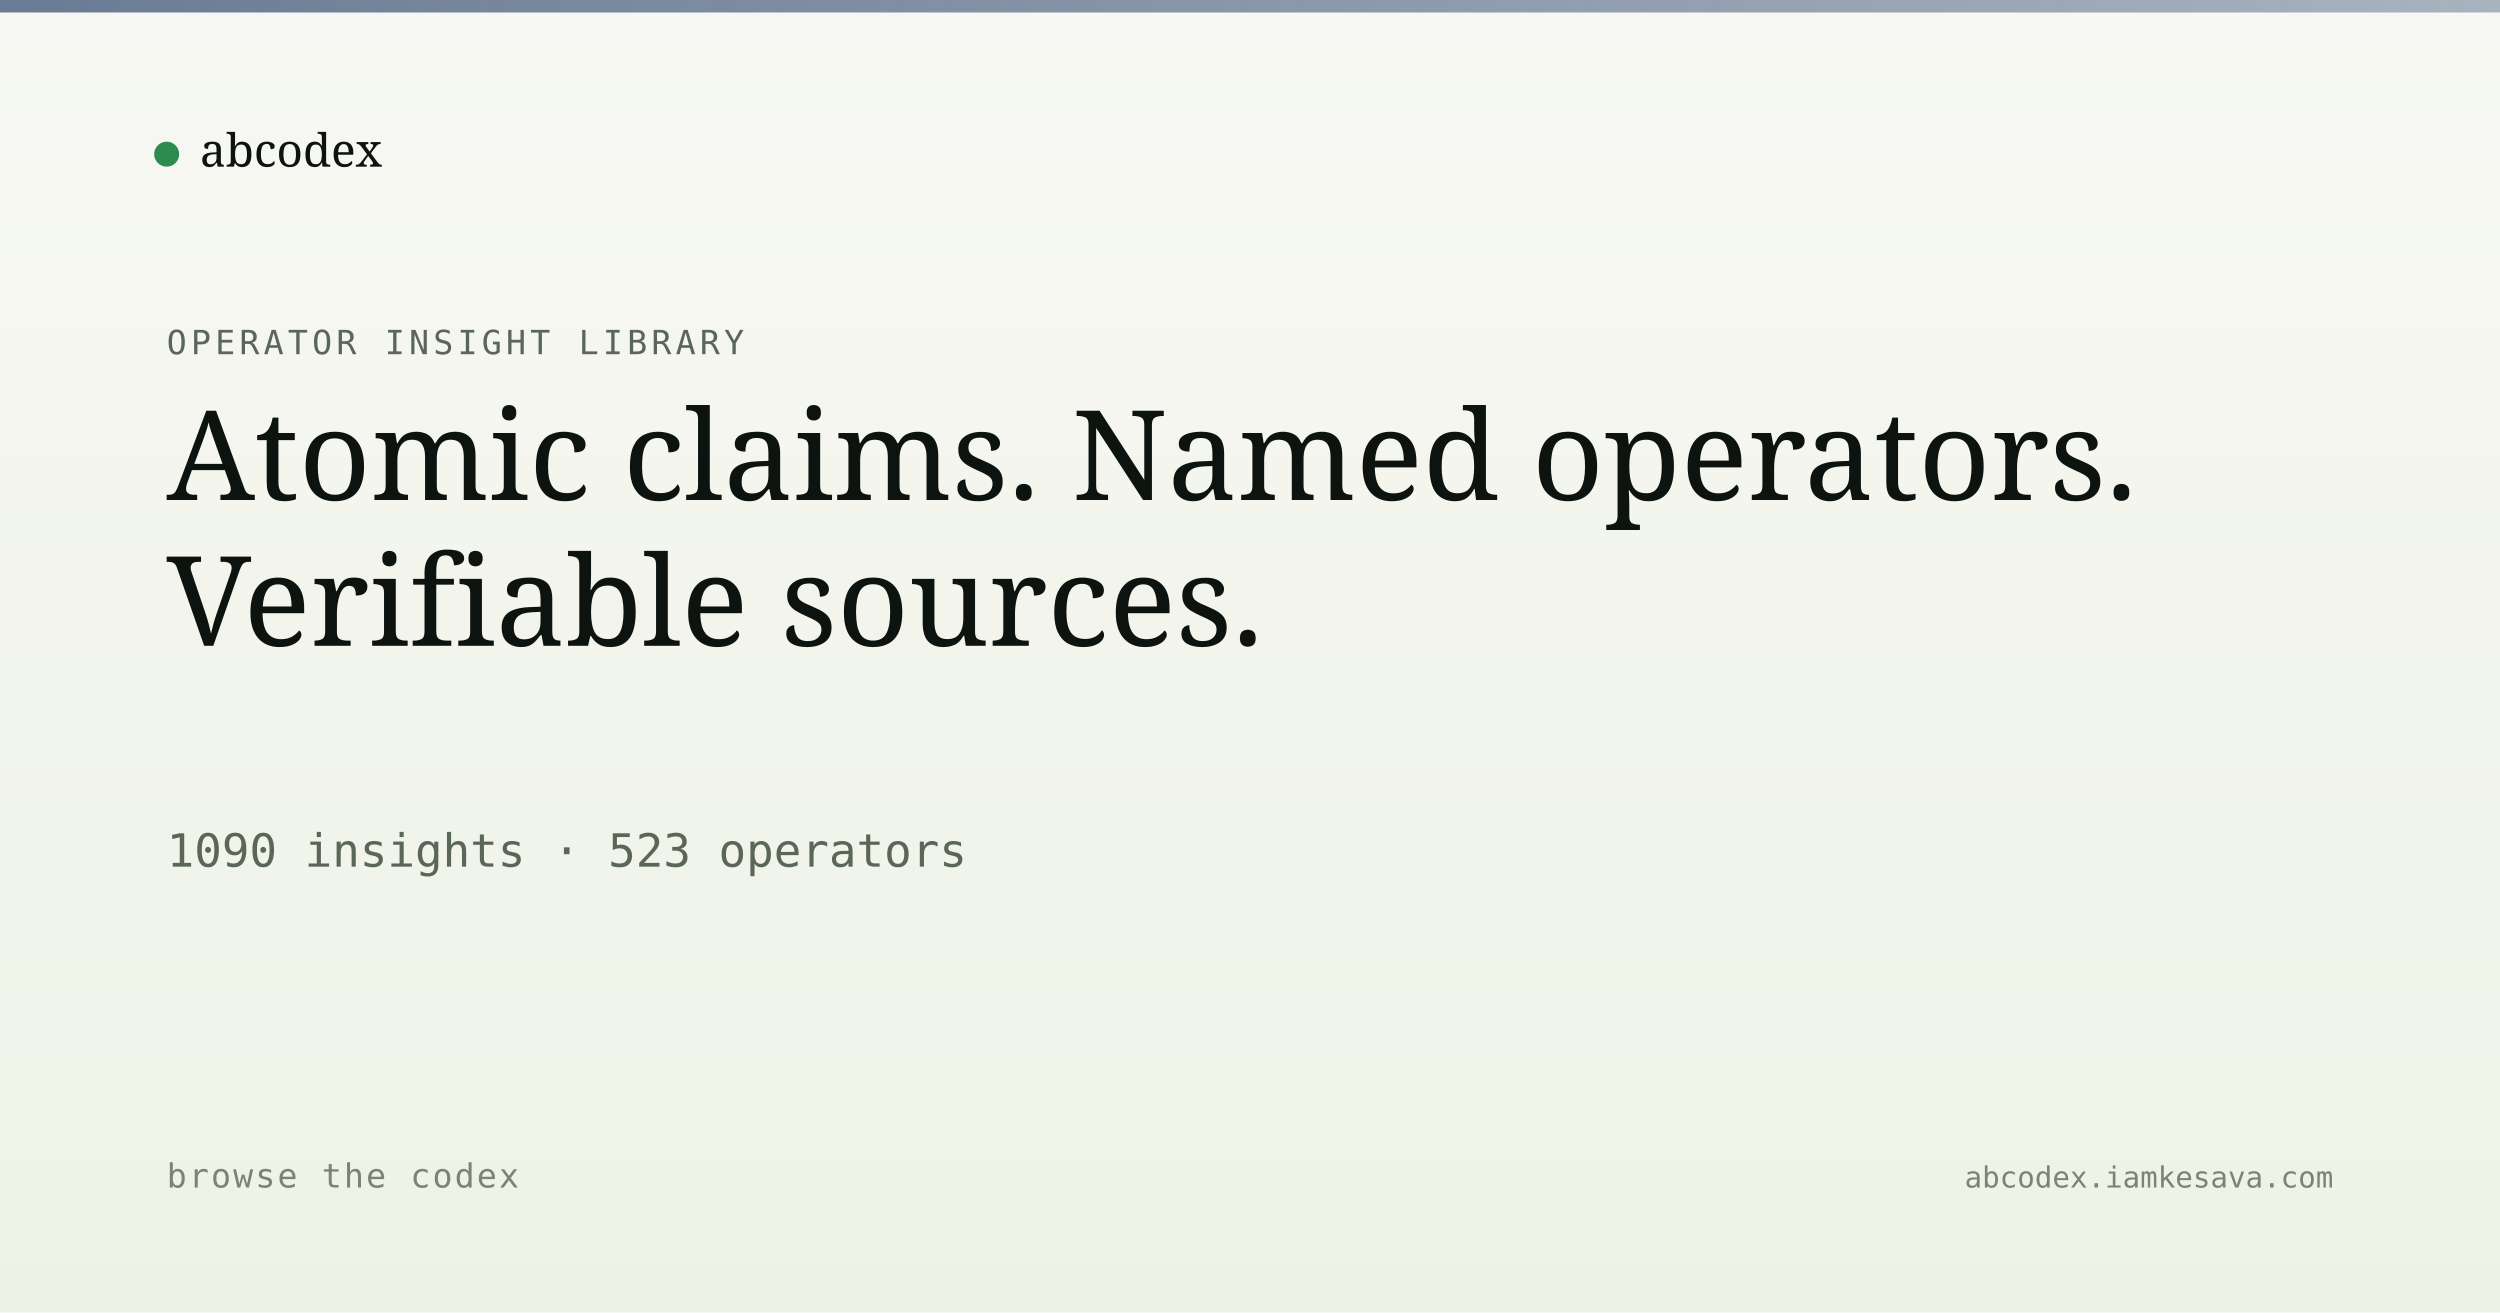
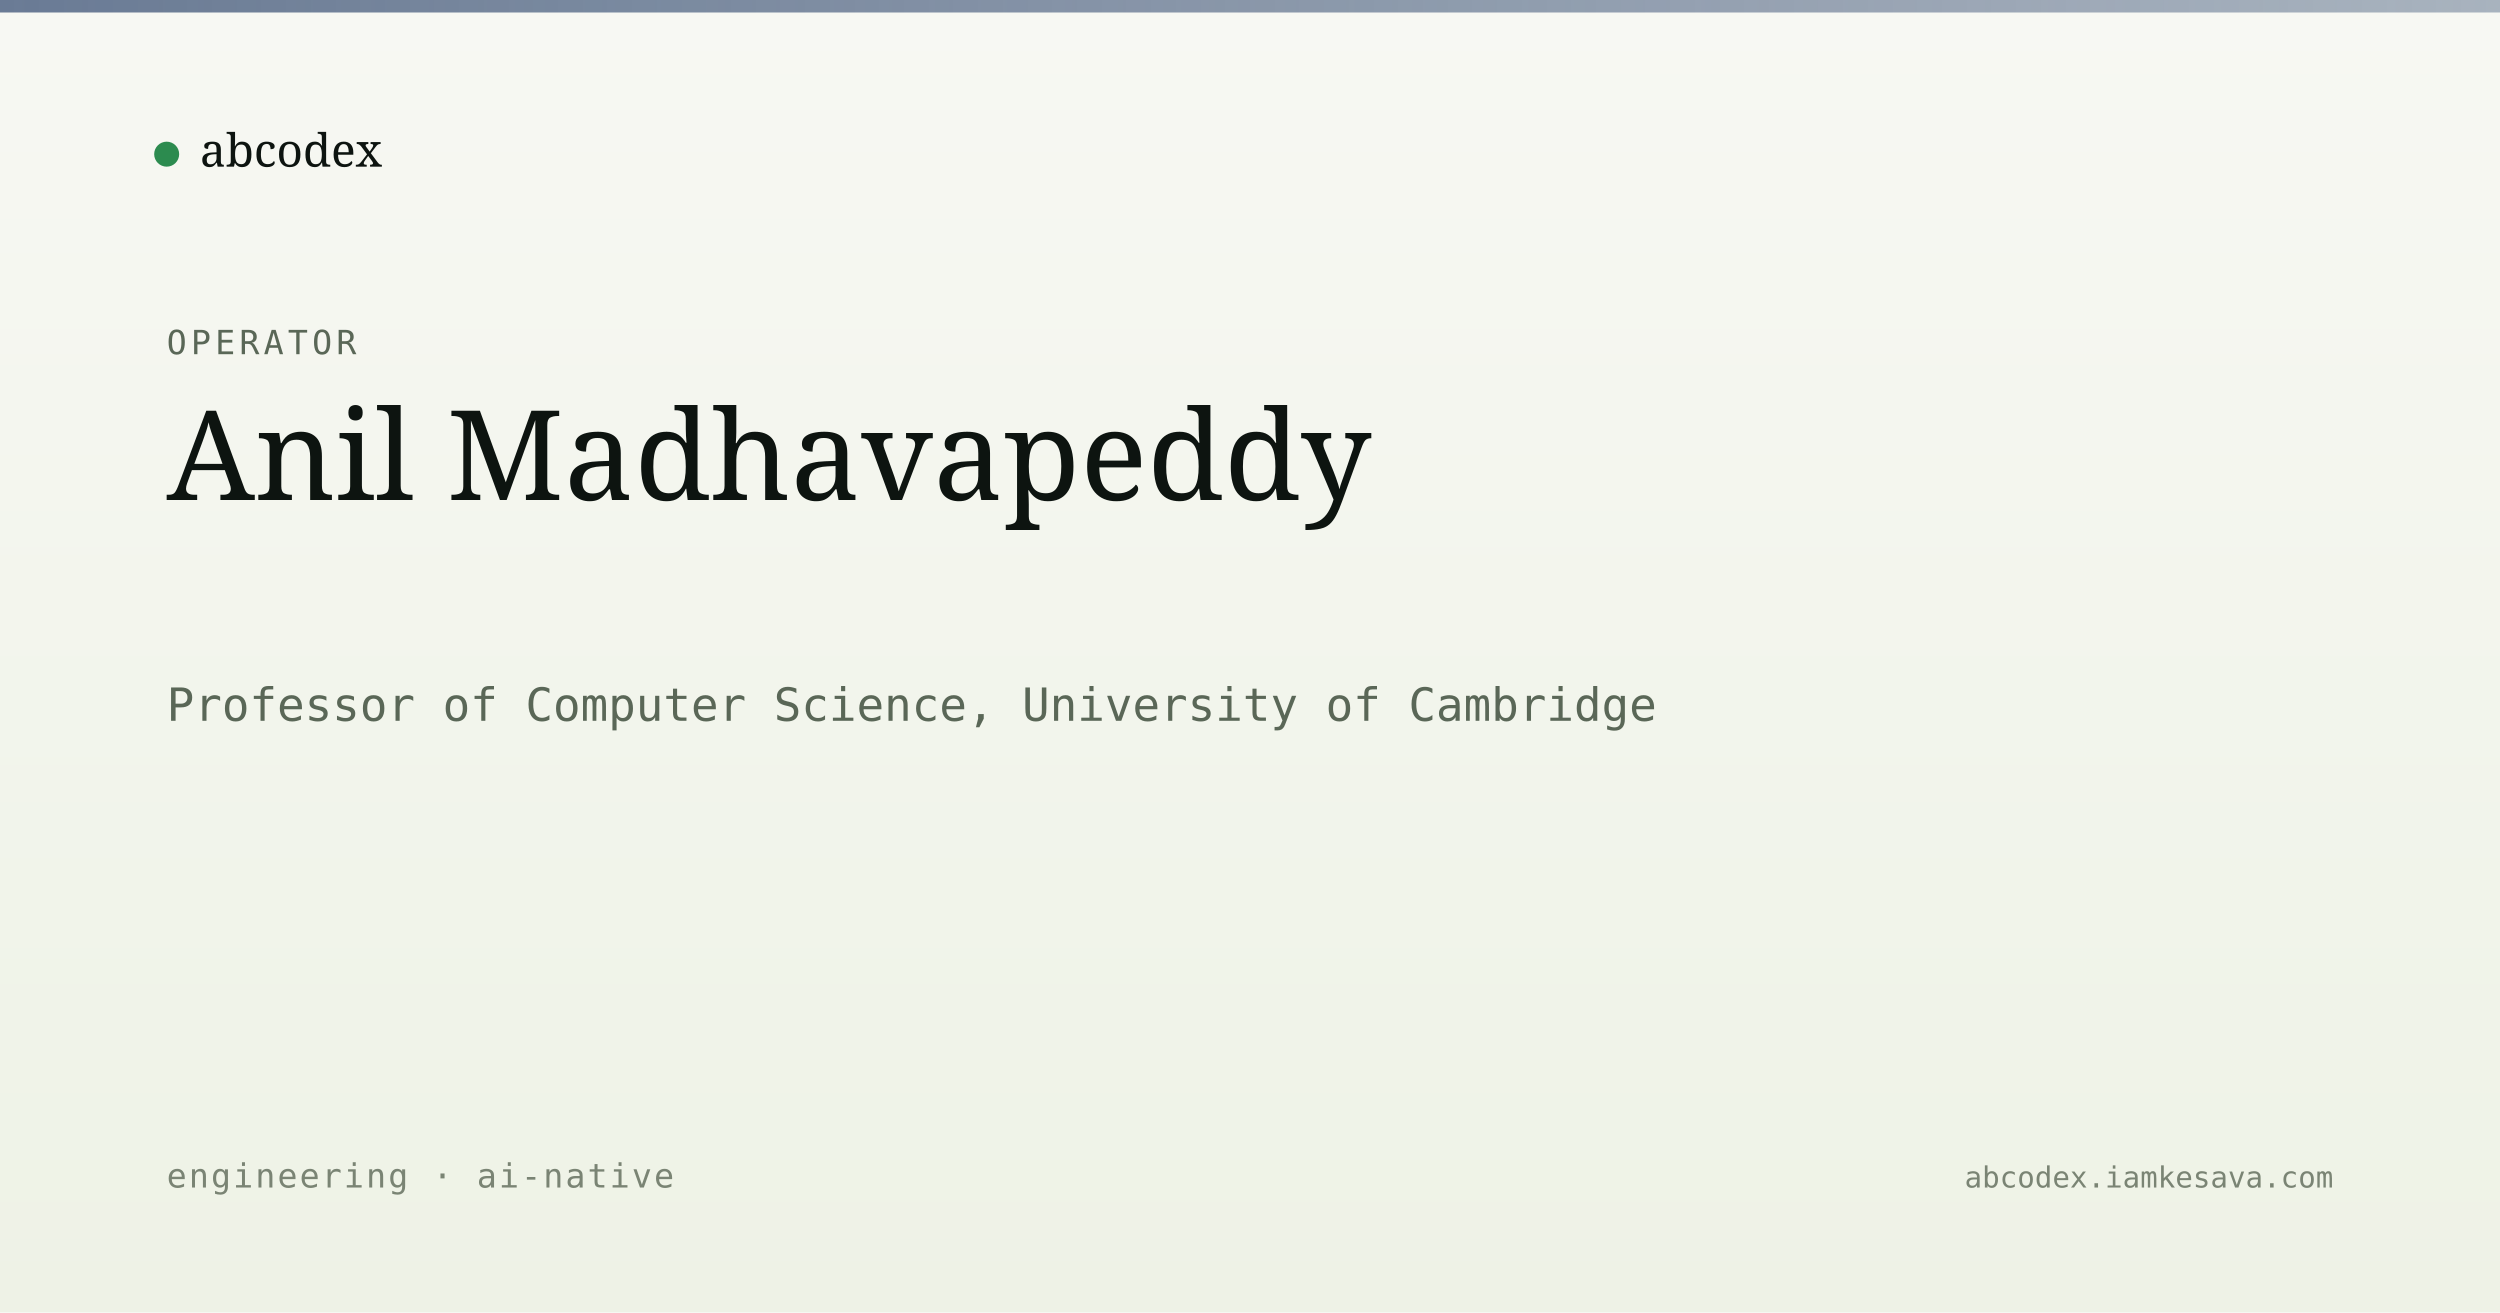
<svg xmlns="http://www.w3.org/2000/svg" viewBox="0 0 1200 630" width="1200" height="630">
  <defs>
    <linearGradient id="bg" x1="0" y1="0" x2="0" y2="1">
      <stop offset="0" stop-color="#f7f8f3" />
      <stop offset="1" stop-color="#eef2e6" />
    </linearGradient>
    <linearGradient id="band" x1="0" y1="0" x2="1" y2="0">
      <stop offset="0" stop-color="#5a6d8a" stop-opacity="0.9" />
      <stop offset="1" stop-color="#5a6d8a" stop-opacity="0.5" />
    </linearGradient>
  </defs>
  <rect width="1200" height="630" fill="url(#bg)" />
  <rect x="0" y="0" width="1200" height="6" fill="url(#band)" />
  <g transform="translate(80, 60)">
    <circle cx="0" cy="14" r="6" fill="#2c8b4f" />
    <text x="16" y="20" font-family="Newsreader, serif" font-size="22" fill="#0d1410">abcodex</text>
  </g>
-   <text x="80" y="170" font-family="JetBrains Mono, monospace" font-size="16" fill="#5a6757" letter-spacing="2">OPERATOR INSIGHT LIBRARY</text>
-   <text x="80" y="240" font-family="Newsreader, serif" font-size="60" font-weight="500" fill="#0d1410">Atomic claims. Named operators.</text>
-   <text x="80" y="310" font-family="Newsreader, serif" font-size="60" font-weight="500" fill="#0d1410">Verifiable sources.</text>
-   <text x="80" y="416" font-family="JetBrains Mono, monospace" font-size="22" fill="#5a6757">1090 insights · 523 operators</text>
-   <text x="80" y="570" font-family="JetBrains Mono, monospace" font-size="16" fill="#7a8474" letter-spacing="1">browse the codex</text>
+   <text x="80" y="170" font-family="JetBrains Mono, monospace" font-size="16" fill="#5a6757" letter-spacing="2">OPERATOR</text>
+   <text x="80" y="240" font-family="Newsreader, serif" font-size="60" font-weight="500" fill="#0d1410">Anil Madhavapeddy</text>
+   <text x="80" y="346" font-family="JetBrains Mono, monospace" font-size="22" fill="#5a6757">Professor of Computer Science, University of Cambridge</text>
+   <text x="80" y="570" font-family="JetBrains Mono, monospace" font-size="16" fill="#7a8474" letter-spacing="1">engineering · ai-native</text>
  <text x="1120" y="570" text-anchor="end" font-family="JetBrains Mono, monospace" font-size="14" fill="#7a8474">abcodex.iamkesava.com</text>
</svg>
